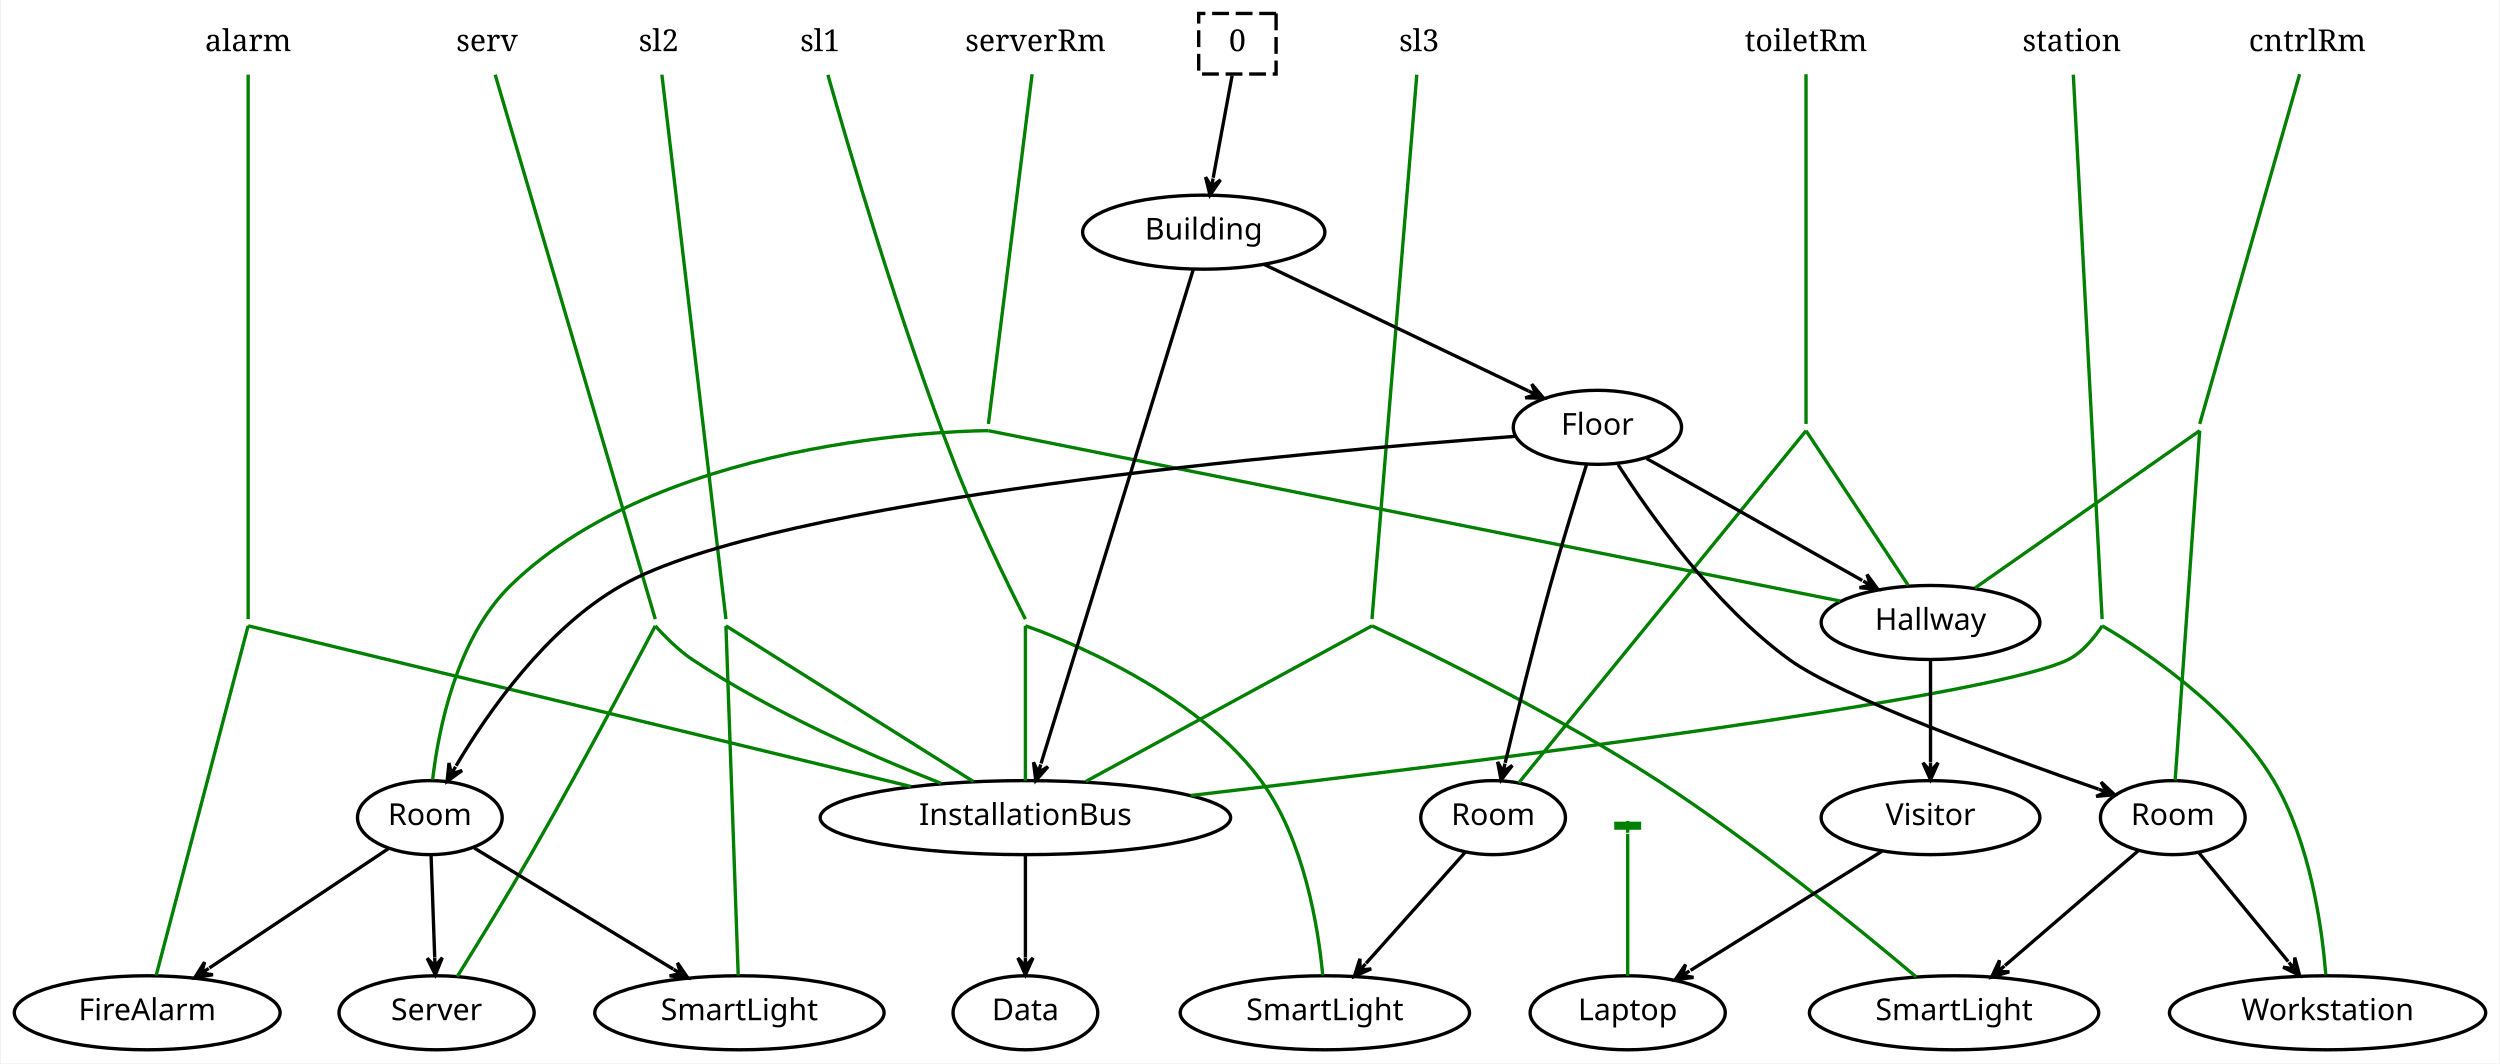
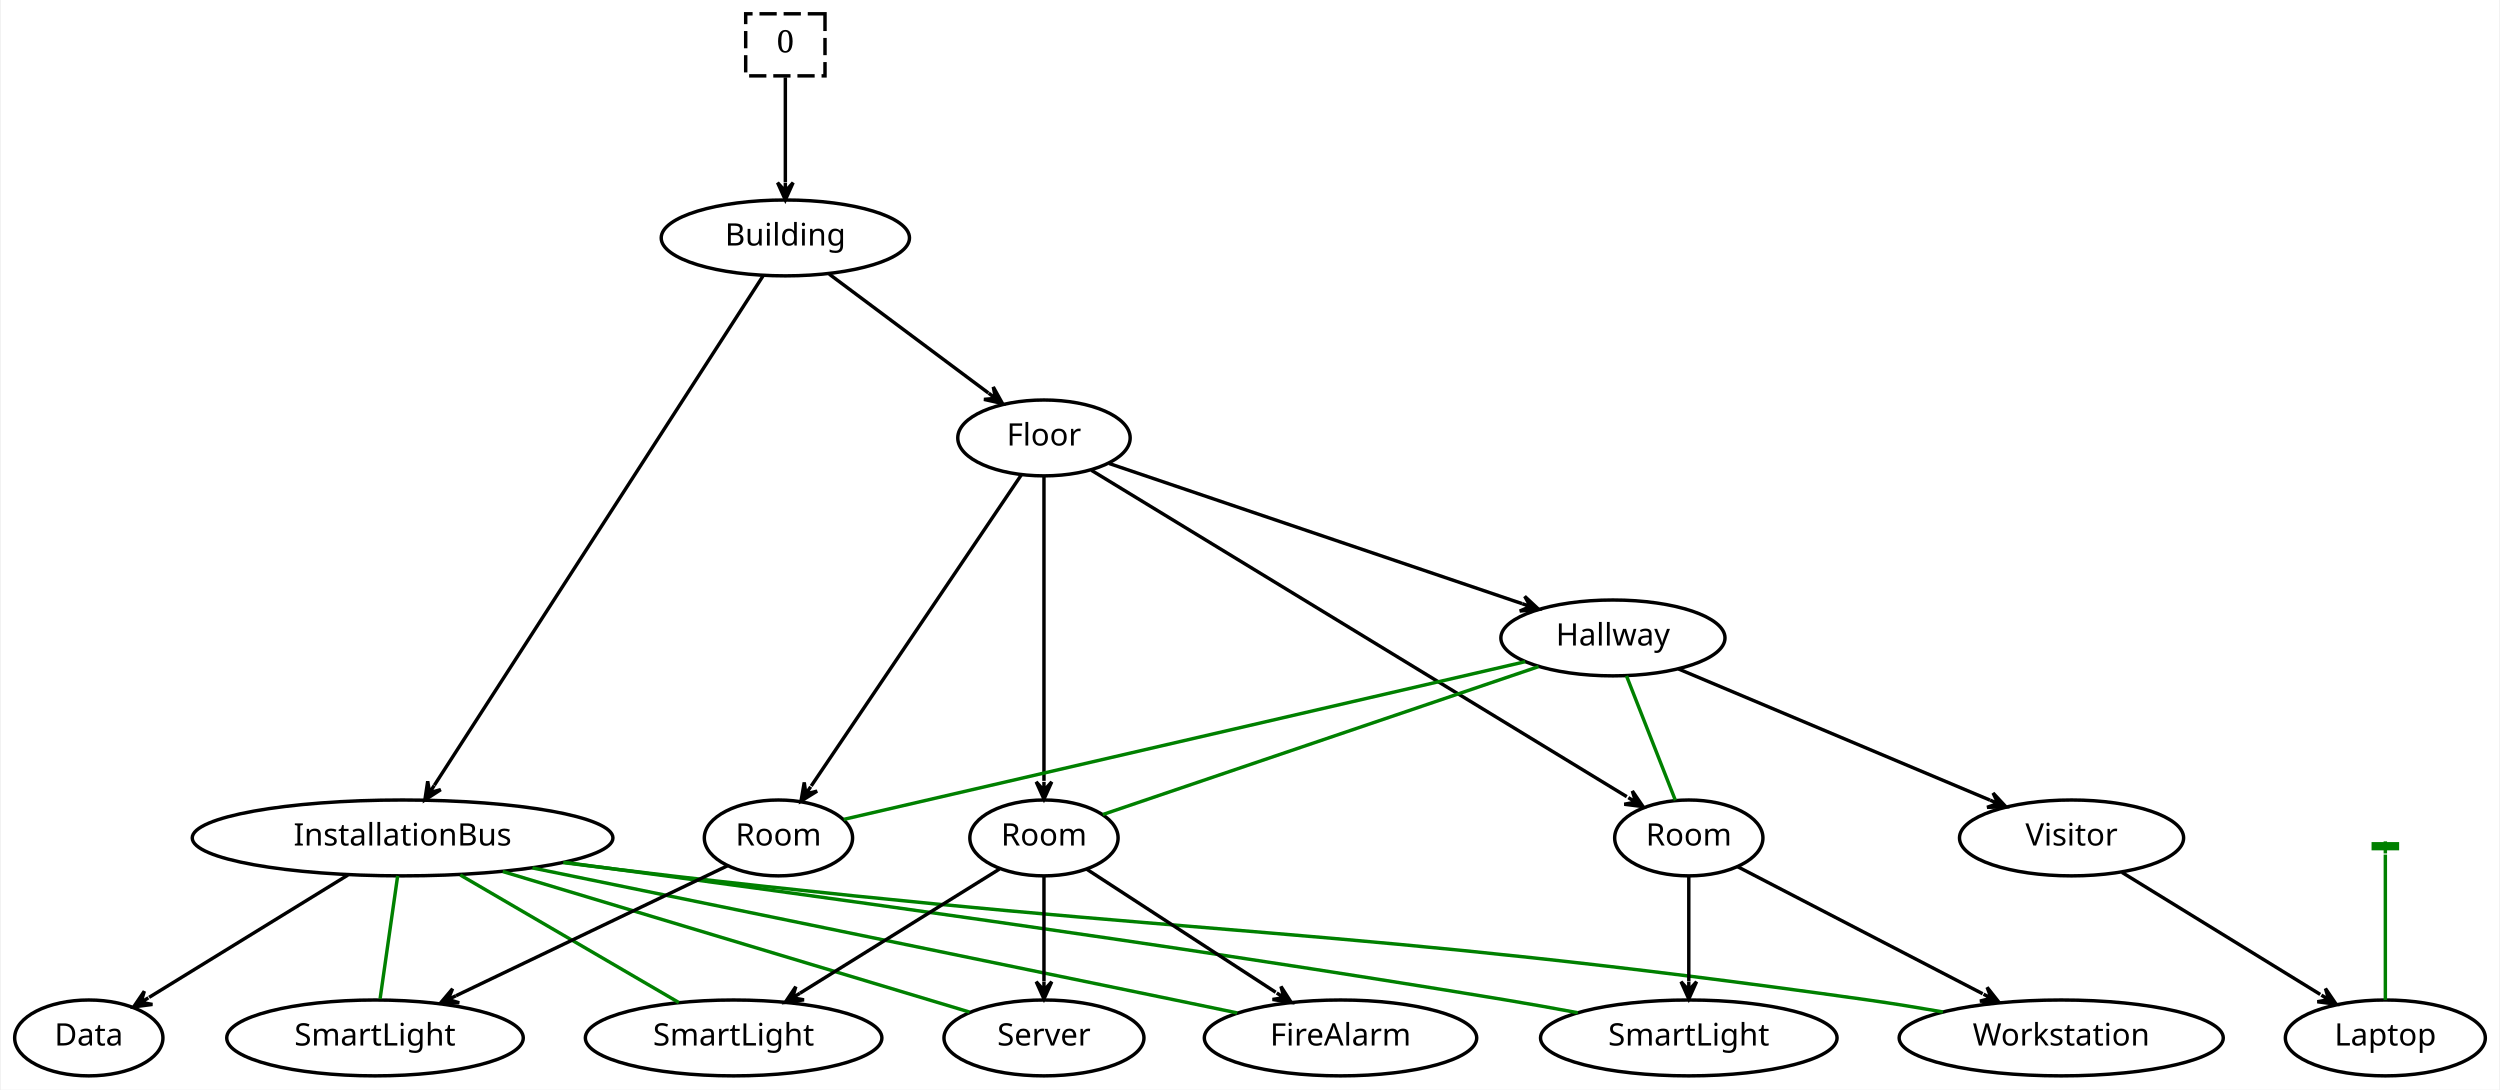
- <svg xmlns="http://www.w3.org/2000/svg" width="743pt" height="316pt" viewBox="0.00 0.00 742.50 316.00">
+ <svg xmlns="http://www.w3.org/2000/svg" width="725pt" height="316pt" viewBox="0.00 0.00 724.50 316.00">
  <g id="graph0" class="graph" transform="scale(1 1) rotate(0) translate(4 312)">
-     <polygon fill="white" stroke="none" points="-4,4 -4,-312 738.5,-312 738.5,4 -4,4" />
+     <polygon fill="white" stroke="none" points="-4,4 -4,-312 720.5,-312 720.5,4 -4,4" />
    <g id="node1" class="node">
-       <polygon fill="none" stroke="black" stroke-dasharray="5,2" points="375,-308 352,-308 352,-290 375,-290 375,-308" />
-       <text text-anchor="middle" x="363.5" y="-296.8" font-family="serif" font-size="9.00">0</text>
+       <polygon fill="none" stroke="black" stroke-dasharray="5,2" points="235,-308 212,-308 212,-290 235,-290 235,-308" />
+       <text text-anchor="middle" x="223.5" y="-296.8" font-family="serif" font-size="9.00">0</text>
    </g>
    <g id="v0_Building" class="node">
-       <ellipse fill="none" stroke="black" cx="353.5" cy="-243" rx="36" ry="11" />
-       <text text-anchor="middle" x="353.5" y="-240.8" font-family="sans-serif" font-size="9.00">Building</text>
+       <ellipse fill="none" stroke="black" cx="223.5" cy="-243" rx="36" ry="11" />
+       <text text-anchor="middle" x="223.5" y="-240.8" font-family="sans-serif" font-size="9.00">Building</text>
    </g>
    <g id="edge1" class="edge">
-       <path fill="none" stroke="black" d="M361.938,-289.562C360.436,-281.453 358.132,-269.014 356.311,-259.181" />
-       <polygon fill="black" stroke="black" points="355.357,-254.03 358.48,-258.537 355.813,-256.489 356.268,-258.947 356.268,-258.947 356.268,-258.947 355.813,-256.489 354.056,-259.357 355.357,-254.03 355.357,-254.03" />
+       <path fill="none" stroke="black" d="M223.5,-289.562C223.5,-281.453 223.5,-269.014 223.5,-259.181" />
+       <polygon fill="black" stroke="black" points="223.5,-254.03 225.75,-259.03 223.5,-256.53 223.5,-259.03 223.5,-259.03 223.5,-259.03 223.5,-256.53 221.25,-259.03 223.5,-254.03 223.5,-254.03" />
    </g>
-     <g id="node2" class="node">
-       <text text-anchor="middle" x="69.5" y="-296.8" font-family="serif" font-size="9.00">alarm</text>
+     <g id="node2" class="node" />
+     <g id="v15_Laptop" class="node">
+       <ellipse fill="none" stroke="black" cx="687.5" cy="-11" rx="29" ry="11" />
+       <text text-anchor="middle" x="687.5" y="-8.8" font-family="sans-serif" font-size="9.00">Laptop</text>
    </g>
-     <g id="node12" class="node" />
-     <g id="edge18" class="edge">
-       <path fill="none" stroke="green" d="M69.5,-289.801C69.5,-255.842 69.5,-128 69.5,-128" />
+     <g id="edge26" class="edge">
+       <path fill="none" stroke="green" d="M687.5,-64.167C687.5,-55.586 687.5,-34.596 687.5,-22.012" />
+       <polygon fill="green" stroke="green" points="691,-67.3 684,-67.3 684,-65.9 691,-65.9 691,-67.3" />
+       <polyline fill="none" stroke="green" points="687.5,-68 687.5,-64.5 " />
    </g>
-     <g id="node3" class="node">
-       <text text-anchor="middle" x="681.5" y="-296.8" font-family="serif" font-size="9.00">cntrlRm</text>
+     <g id="v1_InstallationBus" class="node">
+       <ellipse fill="none" stroke="black" cx="112.5" cy="-69" rx="61" ry="11" />
+       <text text-anchor="middle" x="112.5" y="-66.8" font-family="sans-serif" font-size="9.00">InstallationBus</text>
    </g>
-     <g id="node13" class="node" />
-     <g id="edge21" class="edge">
-       <path fill="none" stroke="green" d="M679.199,-289.945C671.861,-264.265 649.5,-186 649.5,-186" />
+     <g id="edge2" class="edge">
+       <path fill="none" stroke="black" d="M217.052,-232.009C198.277,-202.916 143.59,-118.176 121.708,-84.269" />
+       <polygon fill="black" stroke="black" points="118.965,-80.019 123.567,-83 120.321,-82.119 121.677,-84.22 121.677,-84.22 121.677,-84.22 120.321,-82.119 119.786,-85.44 118.965,-80.019 118.965,-80.019" />
    </g>
-     <g id="node4" class="node">
-       <text text-anchor="middle" x="140.5" y="-296.8" font-family="serif" font-size="9.00">serv</text>
+     <g id="v3_Floor" class="node">
+       <ellipse fill="none" stroke="black" cx="298.5" cy="-185" rx="25" ry="11" />
+       <text text-anchor="middle" x="298.5" y="-182.8" font-family="sans-serif" font-size="9.00">Floor</text>
    </g>
-     <g id="node14" class="node" />
-     <g id="edge24" class="edge">
-       <path fill="none" stroke="green" d="M142.912,-289.801C152.899,-255.842 190.5,-128 190.5,-128" />
+     <g id="edge3" class="edge">
+       <path fill="none" stroke="black" d="M236.223,-232.5C248.949,-222.998 268.565,-208.351 282.375,-198.04" />
+       <polygon fill="black" stroke="black" points="286.46,-194.99 283.8,-199.784 284.457,-196.485 282.454,-197.981 282.454,-197.981 282.454,-197.981 284.457,-196.485 281.108,-196.178 286.46,-194.99 286.46,-194.99" />
    </g>
-     <g id="node5" class="node">
-       <text text-anchor="middle" x="303.5" y="-296.8" font-family="serif" font-size="9.00">serverRm</text>
+     <g id="v2_Data" class="node">
+       <ellipse fill="none" stroke="black" cx="21.5" cy="-11" rx="21.5" ry="11" />
+       <text text-anchor="middle" x="21.5" y="-8.8" font-family="sans-serif" font-size="9.00">Data</text>
    </g>
-     <g id="node15" class="node" />
-     <g id="edge27" class="edge">
-       <path fill="none" stroke="green" d="M302.493,-289.945C299.283,-264.265 289.5,-186 289.5,-186" />
+     <g id="edge4" class="edge">
+       <path fill="none" stroke="black" d="M96.649,-58.245C80.544,-48.335 55.661,-33.022 38.99,-22.763" />
+       <polygon fill="black" stroke="black" points="34.52,-20.012 39.958,-20.717 36.649,-21.323 38.778,-22.633 38.778,-22.633 38.778,-22.633 36.649,-21.323 37.599,-24.549 34.52,-20.012 34.52,-20.012" />
    </g>
-     <g id="node6" class="node">
-       <text text-anchor="middle" x="239.5" y="-296.8" font-family="serif" font-size="9.00">sl1</text>
-     </g>
-     <g id="node16" class="node" />
-     <g id="edge30" class="edge">
-       <path fill="none" stroke="green" d="M241.798,-289.761C247.47,-269.697 262.888,-216.809 279.5,-174 287.63,-153.048 300.5,-128 300.5,-128" />
-     </g>
-     <g id="node7" class="node">
-       <text text-anchor="middle" x="191.5" y="-296.8" font-family="serif" font-size="9.00">sl2</text>
-     </g>
-     <g id="node17" class="node" />
-     <g id="edge33" class="edge">
-       <path fill="none" stroke="green" d="M192.465,-289.801C196.46,-255.842 211.5,-128 211.5,-128" />
-     </g>
-     <g id="node8" class="node">
-       <text text-anchor="middle" x="417.5" y="-296.8" font-family="serif" font-size="9.00">sl3</text>
-     </g>
-     <g id="node18" class="node" />
-     <g id="edge36" class="edge">
-       <path fill="none" stroke="green" d="M416.825,-289.801C414.028,-255.842 403.5,-128 403.5,-128" />
-     </g>
-     <g id="node9" class="node">
-       <text text-anchor="middle" x="611.5" y="-296.8" font-family="serif" font-size="9.00">station</text>
-     </g>
-     <g id="node19" class="node" />
-     <g id="edge39" class="edge">
-       <path fill="none" stroke="green" d="M611.934,-289.801C613.732,-255.842 620.5,-128 620.5,-128" />
-     </g>
-     <g id="node10" class="node">
-       <text text-anchor="middle" x="532.5" y="-296.8" font-family="serif" font-size="9.00">toiletRm</text>
-     </g>
-     <g id="node20" class="node" />
-     <g id="edge42" class="edge">
-       <path fill="none" stroke="green" d="M532.5,-289.945C532.5,-264.265 532.5,-186 532.5,-186" />
-     </g>
-     <g id="node11" class="node" />
-     <g id="v15_Laptop" class="node">
-       <ellipse fill="none" stroke="black" cx="479.5" cy="-11" rx="29" ry="11" />
-       <text text-anchor="middle" x="479.5" y="-8.8" font-family="sans-serif" font-size="9.00">Laptop</text>
+     <g id="v5_SmartLight" class="node">
+       <ellipse fill="none" stroke="black" cx="104.5" cy="-11" rx="43" ry="11" />
+       <text text-anchor="middle" x="104.5" y="-8.8" font-family="sans-serif" font-size="9.00">SmartLight</text>
    </g>
    <g id="edge17" class="edge">
-       <path fill="none" stroke="green" d="M479.5,-64.167C479.5,-55.586 479.5,-34.596 479.5,-22.012" />
-       <polygon fill="green" stroke="green" points="483,-67.3 476,-67.3 476,-65.9 483,-65.9 483,-67.3" />
-       <polyline fill="none" stroke="green" points="479.5,-68 479.5,-64.5 " />
+       <path fill="none" stroke="green" d="M111.07,-57.988C109.632,-47.921 107.425,-32.474 105.972,-22.304" />
    </g>
-     <g id="v1_InstallationBus" class="node">
-       <ellipse fill="none" stroke="black" cx="300.5" cy="-69" rx="61" ry="11" />
-       <text text-anchor="middle" x="300.5" y="-66.8" font-family="sans-serif" font-size="9.00">InstallationBus</text>
+     <g id="v7_SmartLight" class="node">
+       <ellipse fill="none" stroke="black" cx="208.5" cy="-11" rx="43" ry="11" />
+       <text text-anchor="middle" x="208.5" y="-8.8" font-family="sans-serif" font-size="9.00">SmartLight</text>
+     </g>
+     <g id="edge18" class="edge">
+       <path fill="none" stroke="green" d="M129.222,-58.245C147.057,-47.842 175.096,-31.485 192.607,-21.271" />
+     </g>
+     <g id="v8_Server" class="node">
+       <ellipse fill="none" stroke="black" cx="298.5" cy="-11" rx="29" ry="11" />
+       <text text-anchor="middle" x="298.5" y="-8.8" font-family="sans-serif" font-size="9.00">Server</text>
    </g>
    <g id="edge19" class="edge">
-       <path fill="none" stroke="green" d="M69.5,-126C69.5,-126 202.159,-93.84 266.415,-78.263" />
+       <path fill="none" stroke="green" d="M141.562,-59.25C179.06,-47.96 243.435,-28.579 276.891,-18.506" />
    </g>
    <g id="v9_FireAlarm" class="node">
-       <ellipse fill="none" stroke="black" cx="39.5" cy="-11" rx="39.5" ry="11" />
-       <text text-anchor="middle" x="39.5" y="-8.8" font-family="sans-serif" font-size="9.00">FireAlarm</text>
+       <ellipse fill="none" stroke="black" cx="384.5" cy="-11" rx="39.5" ry="11" />
+       <text text-anchor="middle" x="384.5" y="-8.8" font-family="sans-serif" font-size="9.00">FireAlarm</text>
    </g>
    <g id="edge20" class="edge">
-       <path fill="none" stroke="green" d="M69.5,-126C69.5,-126 49.504,-50.017 42.162,-22.117" />
+       <path fill="none" stroke="green" d="M150.159,-60.301C194.675,-51.191 270.991,-35.55 336.5,-22 342.335,-20.793 348.568,-19.498 354.545,-18.254" />
+     </g>
+     <g id="v11_SmartLight" class="node">
+       <ellipse fill="none" stroke="black" cx="485.5" cy="-11" rx="43" ry="11" />
+       <text text-anchor="middle" x="485.5" y="-8.8" font-family="sans-serif" font-size="9.00">SmartLight</text>
+     </g>
+     <g id="edge21" class="edge">
+       <path fill="none" stroke="green" d="M159.502,-61.898C221.974,-53.638 335.745,-38.074 432.5,-22 439.243,-20.88 446.45,-19.585 453.308,-18.307" />
+     </g>
+     <g id="v12_Workstation" class="node">
+       <ellipse fill="none" stroke="black" cx="593.5" cy="-11" rx="47" ry="11" />
+       <text text-anchor="middle" x="593.5" y="-8.8" font-family="sans-serif" font-size="9.00">Workstation</text>
+     </g>
+     <g id="edge22" class="edge">
+       <path fill="none" stroke="green" d="M159.085,-61.841C169.422,-60.526 180.329,-59.179 190.5,-58 344.518,-40.14 383.968,-43.643 537.5,-22 544.541,-21.007 552.051,-19.782 559.21,-18.534" />
+     </g>
+     <g id="v4_Room" class="node">
+       <ellipse fill="none" stroke="black" cx="221.5" cy="-69" rx="21.5" ry="11" />
+       <text text-anchor="middle" x="221.5" y="-66.8" font-family="sans-serif" font-size="9.00">Room</text>
+     </g>
+     <g id="edge5" class="edge">
+       <path fill="none" stroke="black" d="M291.935,-174.28C278.297,-154.089 246.852,-107.534 231.001,-84.066" />
+       <polygon fill="black" stroke="black" points="228.048,-79.695 232.712,-82.579 229.448,-81.767 230.847,-83.838 230.847,-83.838 230.847,-83.838 229.448,-81.767 228.982,-85.098 228.048,-79.695 228.048,-79.695" />
+     </g>
+     <g id="v6_Room" class="node">
+       <ellipse fill="none" stroke="black" cx="298.5" cy="-69" rx="21.5" ry="11" />
+       <text text-anchor="middle" x="298.5" y="-66.8" font-family="sans-serif" font-size="9.00">Room</text>
+     </g>
+     <g id="edge6" class="edge">
+       <path fill="none" stroke="black" d="M298.5,-173.883C298.5,-153.906 298.5,-109.276 298.5,-85.54" />
+       <polygon fill="black" stroke="black" points="298.5,-80.258 300.75,-85.258 298.5,-82.758 298.5,-85.258 298.5,-85.258 298.5,-85.258 298.5,-82.758 296.25,-85.258 298.5,-80.258 298.5,-80.258" />
    </g>
    <g id="v10_Room" class="node">
-       <ellipse fill="none" stroke="black" cx="641.5" cy="-69" rx="21.5" ry="11" />
-       <text text-anchor="middle" x="641.5" y="-66.8" font-family="sans-serif" font-size="9.00">Room</text>
+       <ellipse fill="none" stroke="black" cx="485.5" cy="-69" rx="21.5" ry="11" />
+       <text text-anchor="middle" x="485.5" y="-66.8" font-family="sans-serif" font-size="9.00">Room</text>
    </g>
-     <g id="edge22" class="edge">
-       <path fill="none" stroke="green" d="M649.5,-184C649.5,-184 644.168,-108.017 642.21,-80.117" />
+     <g id="edge7" class="edge">
+       <path fill="none" stroke="black" d="M312.251,-175.617C345.508,-155.343 430.291,-103.657 467.514,-80.964" />
+       <polygon fill="black" stroke="black" points="472.232,-78.089 469.134,-82.612 470.097,-79.39 467.962,-80.691 467.962,-80.691 467.962,-80.691 470.097,-79.39 466.791,-78.77 472.232,-78.089 472.232,-78.089" />
    </g>
    <g id="v13_Hallway" class="node">
-       <ellipse fill="none" stroke="black" cx="569.5" cy="-127" rx="32.5" ry="11" />
-       <text text-anchor="middle" x="569.5" y="-124.8" font-family="sans-serif" font-size="9.00">Hallway</text>
+       <ellipse fill="none" stroke="black" cx="463.5" cy="-127" rx="32.5" ry="11" />
+       <text text-anchor="middle" x="463.5" y="-124.8" font-family="sans-serif" font-size="9.00">Hallway</text>
+     </g>
+     <g id="edge8" class="edge">
+       <path fill="none" stroke="black" d="M317.428,-177.576C346.876,-167.581 403.745,-148.28 437.176,-136.934" />
+       <polygon fill="black" stroke="black" points="441.932,-135.32 437.92,-139.058 439.564,-136.124 437.197,-136.927 437.197,-136.927 437.197,-136.927 439.564,-136.124 436.474,-134.796 441.932,-135.32 441.932,-135.32" />
+     </g>
+     <g id="edge9" class="edge">
+       <path fill="none" stroke="black" d="M206.682,-60.908C186.851,-51.416 151.462,-34.477 127.982,-23.239" />
+       <polygon fill="black" stroke="black" points="123.453,-21.071 128.934,-21.201 125.708,-22.151 127.963,-23.23 127.963,-23.23 127.963,-23.23 125.708,-22.151 126.991,-25.259 123.453,-21.071 123.453,-21.071" />
    </g>
    <g id="edge23" class="edge">
-       <path fill="none" stroke="green" d="M649.5,-184C649.5,-184 605.433,-153.153 582.71,-137.247" />
+       <path fill="none" stroke="green" d="M240.437,-74.382C283.595,-84.369 389.275,-108.824 438.059,-120.113" />
+     </g>
+     <g id="edge10" class="edge">
+       <path fill="none" stroke="black" d="M285.605,-59.977C270.46,-50.553 245.192,-34.83 227.731,-23.966" />
+       <polygon fill="black" stroke="black" points="223.471,-21.315 228.905,-22.046 225.593,-22.636 227.716,-23.957 227.716,-23.957 227.716,-23.957 225.593,-22.636 226.527,-25.867 223.471,-21.315 223.471,-21.315" />
+     </g>
+     <g id="edge11" class="edge">
+       <path fill="none" stroke="black" d="M298.5,-57.988C298.5,-49.494 298.5,-37.17 298.5,-27.417" />
+       <polygon fill="black" stroke="black" points="298.5,-22.304 300.75,-27.304 298.5,-24.804 298.5,-27.304 298.5,-27.304 298.5,-27.304 298.5,-24.804 296.25,-27.304 298.5,-22.304 298.5,-22.304" />
+     </g>
+     <g id="edge12" class="edge">
+       <path fill="none" stroke="black" d="M310.822,-59.977C325.171,-50.633 349.031,-35.096 365.698,-24.243" />
+       <polygon fill="black" stroke="black" points="370.195,-21.315 367.233,-25.929 368.1,-22.679 366.005,-24.043 366.005,-24.043 366.005,-24.043 368.1,-22.679 364.777,-22.158 370.195,-21.315 370.195,-21.315" />
+     </g>
+     <g id="edge24" class="edge">
+       <path fill="none" stroke="green" d="M315.565,-75.792C345.806,-86.055 408.735,-107.413 441.929,-118.679" />
+     </g>
+     <g id="edge13" class="edge">
+       <path fill="none" stroke="black" d="M485.5,-57.988C485.5,-49.494 485.5,-37.17 485.5,-27.417" />
+       <polygon fill="black" stroke="black" points="485.5,-22.304 487.75,-27.304 485.5,-24.804 485.5,-27.304 485.5,-27.304 485.5,-27.304 485.5,-24.804 483.25,-27.304 485.5,-22.304 485.5,-22.304" />
+     </g>
+     <g id="edge14" class="edge">
+       <path fill="none" stroke="black" d="M499.619,-60.679C517.692,-51.308 549.232,-34.954 570.722,-23.811" />
+       <polygon fill="black" stroke="black" points="575.416,-21.377 572.013,-25.676 573.196,-22.528 570.977,-23.679 570.977,-23.679 570.977,-23.679 573.196,-22.528 569.941,-21.681 575.416,-21.377 575.416,-21.377" />
    </g>
    <g id="edge25" class="edge">
-       <path fill="none" stroke="green" d="M190.5,-126C190.5,-126 195.997,-119.656 201.5,-116 225.021,-100.374 254.7,-87.355 275.4,-79.201" />
-     </g>
-     <g id="v8_Server" class="node">
-       <ellipse fill="none" stroke="black" cx="125.5" cy="-11" rx="29" ry="11" />
-       <text text-anchor="middle" x="125.5" y="-8.8" font-family="sans-serif" font-size="9.00">Server</text>
-     </g>
-     <g id="edge26" class="edge">
-       <path fill="none" stroke="green" d="M190.5,-126C190.5,-126 170.672,-87.815 153.5,-58 146.221,-45.361 137.416,-31.045 131.647,-21.788" />
-     </g>
-     <g id="v6_Room" class="node">
-       <ellipse fill="none" stroke="black" cx="123.5" cy="-69" rx="21.5" ry="11" />
-       <text text-anchor="middle" x="123.5" y="-66.8" font-family="sans-serif" font-size="9.00">Room</text>
-     </g>
-     <g id="edge28" class="edge">
-       <path fill="none" stroke="green" d="M289.5,-184C289.5,-184 195.016,-184.295 147.5,-138 131.36,-122.274 126.051,-95.045 124.322,-80.263" />
-     </g>
-     <g id="edge29" class="edge">
-       <path fill="none" stroke="green" d="M289.5,-184C289.5,-184 472.571,-147.386 542.652,-133.37" />
-     </g>
-     <g id="edge31" class="edge">
-       <path fill="none" stroke="green" d="M300.5,-126C300.5,-126 300.5,-96.119 300.5,-80.012" />
-     </g>
-     <g id="v5_SmartLight" class="node">
-       <ellipse fill="none" stroke="black" cx="389.5" cy="-11" rx="43" ry="11" />
-       <text text-anchor="middle" x="389.5" y="-8.8" font-family="sans-serif" font-size="9.00">SmartLight</text>
-     </g>
-     <g id="edge32" class="edge">
-       <path fill="none" stroke="green" d="M300.5,-126C300.5,-126 348.539,-110.06 370.5,-80 383.371,-62.382 387.529,-36.389 388.868,-22.185" />
-     </g>
-     <g id="edge34" class="edge">
-       <path fill="none" stroke="green" d="M211.5,-126C211.5,-126 259.498,-95.799 284.997,-79.754" />
-     </g>
-     <g id="v7_SmartLight" class="node">
-       <ellipse fill="none" stroke="black" cx="215.5" cy="-11" rx="43" ry="11" />
-       <text text-anchor="middle" x="215.5" y="-8.8" font-family="sans-serif" font-size="9.00">SmartLight</text>
-     </g>
-     <g id="edge35" class="edge">
-       <path fill="none" stroke="green" d="M211.5,-126C211.5,-126 214.166,-50.017 215.145,-22.117" />
-     </g>
-     <g id="edge37" class="edge">
-       <path fill="none" stroke="green" d="M403.5,-126C403.5,-126 347.951,-95.799 318.441,-79.754" />
-     </g>
-     <g id="v11_SmartLight" class="node">
-       <ellipse fill="none" stroke="black" cx="576.5" cy="-11" rx="43" ry="11" />
-       <text text-anchor="middle" x="576.5" y="-8.8" font-family="sans-serif" font-size="9.00">SmartLight</text>
-     </g>
-     <g id="edge38" class="edge">
-       <path fill="none" stroke="green" d="M403.5,-126C403.5,-126 452.498,-103.431 488.5,-80 517.466,-61.148 548.949,-35.414 565.267,-21.638" />
-     </g>
-     <g id="edge40" class="edge">
-       <path fill="none" stroke="green" d="M620.5,-126C620.5,-126 616.114,-118.826 610.5,-116 587.659,-104.502 431.18,-85.084 349.663,-75.579" />
-     </g>
-     <g id="v12_Workstation" class="node">
-       <ellipse fill="none" stroke="black" cx="687.5" cy="-11" rx="47" ry="11" />
-       <text text-anchor="middle" x="687.5" y="-8.8" font-family="sans-serif" font-size="9.00">Workstation</text>
-     </g>
-     <g id="edge41" class="edge">
-       <path fill="none" stroke="green" d="M620.5,-126C620.5,-126 655.964,-106.275 671.5,-80 682.364,-61.627 685.853,-36.376 686.972,-22.389" />
-     </g>
-     <g id="v4_Room" class="node">
-       <ellipse fill="none" stroke="black" cx="439.5" cy="-69" rx="21.5" ry="11" />
-       <text text-anchor="middle" x="439.5" y="-66.8" font-family="sans-serif" font-size="9.00">Room</text>
-     </g>
-     <g id="edge43" class="edge">
-       <path fill="none" stroke="green" d="M532.5,-184C532.5,-184 469.322,-106.556 447.111,-79.329" />
-     </g>
-     <g id="edge44" class="edge">
-       <path fill="none" stroke="green" d="M532.5,-184C532.5,-184 552.243,-154.119 562.885,-138.012" />
-     </g>
-     <g id="edge2" class="edge">
-       <path fill="none" stroke="black" d="M350.421,-232.009C341.53,-203.153 315.77,-119.556 305.156,-85.109" />
-       <polygon fill="black" stroke="black" points="303.587,-80.019 307.21,-84.134 304.323,-82.408 305.06,-84.797 305.06,-84.797 305.06,-84.797 304.323,-82.408 302.909,-85.459 303.587,-80.019 303.587,-80.019" />
-     </g>
-     <g id="v3_Floor" class="node">
-       <ellipse fill="none" stroke="black" cx="470.5" cy="-185" rx="25" ry="11" />
-       <text text-anchor="middle" x="470.5" y="-182.8" font-family="sans-serif" font-size="9.00">Floor</text>
-     </g>
-     <g id="edge3" class="edge">
-       <path fill="none" stroke="black" d="M371.525,-233.373C392.71,-223.233 427.784,-206.445 449.99,-195.817" />
-       <polygon fill="black" stroke="black" points="454.524,-193.647 450.985,-197.835 452.269,-194.726 450.014,-195.805 450.014,-195.805 450.014,-195.805 452.269,-194.726 449.042,-193.776 454.524,-193.647 454.524,-193.647" />
-     </g>
-     <g id="v2_Data" class="node">
-       <ellipse fill="none" stroke="black" cx="300.5" cy="-11" rx="21.5" ry="11" />
-       <text text-anchor="middle" x="300.5" y="-8.8" font-family="sans-serif" font-size="9.00">Data</text>
-     </g>
-     <g id="edge4" class="edge">
-       <path fill="none" stroke="black" d="M300.5,-57.988C300.5,-49.494 300.5,-37.17 300.5,-27.417" />
-       <polygon fill="black" stroke="black" points="300.5,-22.304 302.75,-27.304 300.5,-24.804 300.5,-27.304 300.5,-27.304 300.5,-27.304 300.5,-24.804 298.25,-27.304 300.5,-22.304 300.5,-22.304" />
-     </g>
-     <g id="edge5" class="edge">
-       <path fill="none" stroke="black" d="M467.238,-173.812C464.301,-164.519 459.932,-150.389 456.5,-138 451.51,-119.986 446.388,-99.107 443.089,-85.287" />
-       <polygon fill="black" stroke="black" points="441.876,-80.18 445.22,-84.525 442.453,-82.612 443.031,-85.045 443.031,-85.045 443.031,-85.045 442.453,-82.612 440.842,-85.565 441.876,-80.18 441.876,-80.18" />
-     </g>
-     <g id="edge6" class="edge">
-       <path fill="none" stroke="black" d="M445.971,-182.316C384.579,-177.756 225.968,-163.746 180.5,-138 158.148,-125.343 140.731,-100.324 131.303,-84.417" />
-       <polygon fill="black" stroke="black" points="128.637,-79.797 133.085,-83.003 129.887,-81.962 131.136,-84.127 131.136,-84.127 131.136,-84.127 129.887,-81.962 129.187,-85.252 128.637,-79.797 128.637,-79.797" />
-     </g>
-     <g id="edge7" class="edge">
-       <path fill="none" stroke="black" d="M476.657,-173.888C486.001,-159.296 505.068,-132.299 527.5,-116 542.679,-104.971 590.785,-87.392 619.427,-77.464" />
-       <polygon fill="black" stroke="black" points="624.192,-75.82 620.199,-79.578 621.829,-76.635 619.466,-77.451 619.466,-77.451 619.466,-77.451 621.829,-76.635 618.732,-75.323 624.192,-75.82 624.192,-75.82" />
-     </g>
-     <g id="edge8" class="edge">
-       <path fill="none" stroke="black" d="M485.108,-175.737C502.066,-166.145 530.139,-150.265 549.209,-139.478" />
-       <polygon fill="black" stroke="black" points="553.851,-136.852 550.607,-141.272 551.675,-138.083 549.499,-139.314 549.499,-139.314 549.499,-139.314 551.675,-138.083 548.391,-137.355 553.851,-136.852 553.851,-136.852" />
-     </g>
-     <g id="edge9" class="edge">
-       <path fill="none" stroke="black" d="M431.244,-58.753C423.212,-49.757 410.913,-35.983 401.743,-25.712" />
-       <polygon fill="black" stroke="black" points="398.274,-21.827 403.282,-24.058 399.939,-23.691 401.604,-25.556 401.604,-25.556 401.604,-25.556 399.939,-23.691 399.925,-27.055 398.274,-21.827 398.274,-21.827" />
-     </g>
-     <g id="edge10" class="edge">
-       <path fill="none" stroke="black" d="M136.681,-59.977C152.163,-50.553 177.993,-34.83 195.842,-23.966" />
-       <polygon fill="black" stroke="black" points="200.197,-21.315 197.096,-25.837 198.061,-22.615 195.926,-23.915 195.926,-23.915 195.926,-23.915 198.061,-22.615 194.756,-21.993 200.197,-21.315 200.197,-21.315" />
-     </g>
-     <g id="edge11" class="edge">
-       <path fill="none" stroke="black" d="M123.858,-57.988C124.161,-49.494 124.601,-37.17 124.949,-27.417" />
-       <polygon fill="black" stroke="black" points="125.132,-22.304 127.202,-27.381 125.043,-24.802 124.953,-27.301 124.953,-27.301 124.953,-27.301 125.043,-24.802 122.705,-27.22 125.132,-22.304 125.132,-22.304" />
-     </g>
-     <g id="edge12" class="edge">
-       <path fill="none" stroke="black" d="M111.106,-59.737C97.089,-50.393 74.123,-35.082 57.987,-24.325" />
-       <polygon fill="black" stroke="black" points="53.631,-21.421 59.039,-22.322 55.711,-22.807 57.791,-24.194 57.791,-24.194 57.791,-24.194 55.711,-22.807 56.543,-26.066 53.631,-21.421 53.631,-21.421" />
-     </g>
-     <g id="edge13" class="edge">
-       <path fill="none" stroke="black" d="M631.344,-59.25C620.693,-50.074 603.838,-35.553 591.623,-25.029" />
-       <polygon fill="black" stroke="black" points="587.674,-21.627 592.931,-23.186 589.568,-23.259 591.462,-24.89 591.462,-24.89 591.462,-24.89 589.568,-23.259 589.993,-26.595 587.674,-21.627 587.674,-21.627" />
-     </g>
-     <g id="edge14" class="edge">
-       <path fill="none" stroke="black" d="M649.303,-58.5C656.57,-49.654 667.501,-36.347 675.809,-26.232" />
-       <polygon fill="black" stroke="black" points="679.191,-22.115 677.756,-27.407 677.605,-24.047 676.018,-25.979 676.018,-25.979 676.018,-25.979 677.605,-24.047 674.279,-24.55 679.191,-22.115 679.191,-22.115" />
+       <path fill="none" stroke="green" d="M481.601,-79.925C477.609,-90.087 471.438,-105.795 467.433,-115.988" />
    </g>
    <g id="v14_Visitor" class="node">
-       <ellipse fill="none" stroke="black" cx="569.5" cy="-69" rx="32.5" ry="11" />
-       <text text-anchor="middle" x="569.5" y="-66.8" font-family="sans-serif" font-size="9.00">Visitor</text>
+       <ellipse fill="none" stroke="black" cx="596.5" cy="-69" rx="32.5" ry="11" />
+       <text text-anchor="middle" x="596.5" y="-66.8" font-family="sans-serif" font-size="9.00">Visitor</text>
    </g>
    <g id="edge15" class="edge">
-       <path fill="none" stroke="black" d="M569.5,-115.988C569.5,-107.494 569.5,-95.17 569.5,-85.417" />
-       <polygon fill="black" stroke="black" points="569.5,-80.304 571.75,-85.304 569.5,-82.804 569.5,-85.304 569.5,-85.304 569.5,-85.304 569.5,-82.804 567.25,-85.304 569.5,-80.304 569.5,-80.304" />
+       <path fill="none" stroke="black" d="M482.556,-117.977C506.357,-107.955 547.08,-90.809 572.849,-79.958" />
+       <polygon fill="black" stroke="black" points="577.48,-78.009 573.745,-82.023 575.176,-78.979 572.872,-79.949 572.872,-79.949 572.872,-79.949 575.176,-78.979 571.998,-77.875 577.48,-78.009 577.48,-78.009" />
    </g>
    <g id="edge16" class="edge">
-       <path fill="none" stroke="black" d="M555.04,-59.003C539.597,-49.394 515.07,-34.132 498.176,-23.621" />
-       <polygon fill="black" stroke="black" points="493.627,-20.79 499.061,-21.522 495.75,-22.111 497.873,-23.432 497.873,-23.432 497.873,-23.432 495.75,-22.111 496.684,-25.342 493.627,-20.79 493.627,-20.79" />
+       <path fill="none" stroke="black" d="M611.121,-59.003C626.735,-49.394 651.535,-34.132 668.616,-23.621" />
+       <polygon fill="black" stroke="black" points="673.216,-20.79 670.137,-25.327 671.086,-22.101 668.957,-23.411 668.957,-23.411 668.957,-23.411 671.086,-22.101 667.778,-21.495 673.216,-20.79 673.216,-20.79" />
    </g>
  </g>
</svg>
